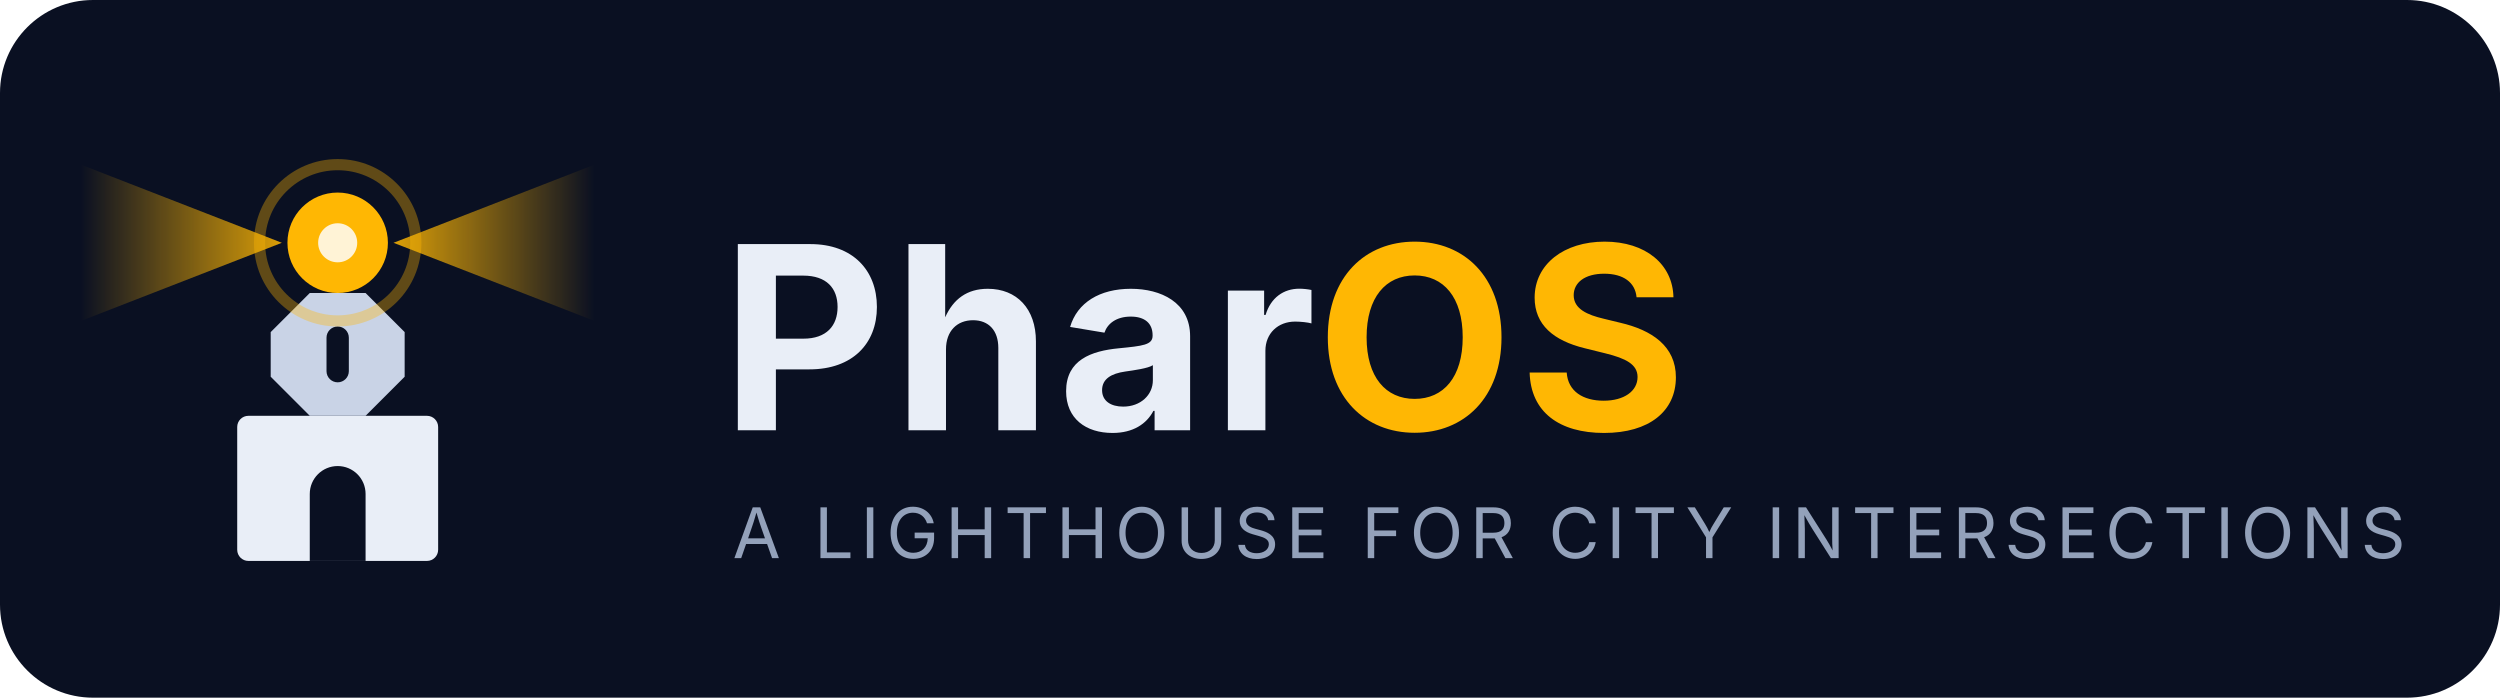
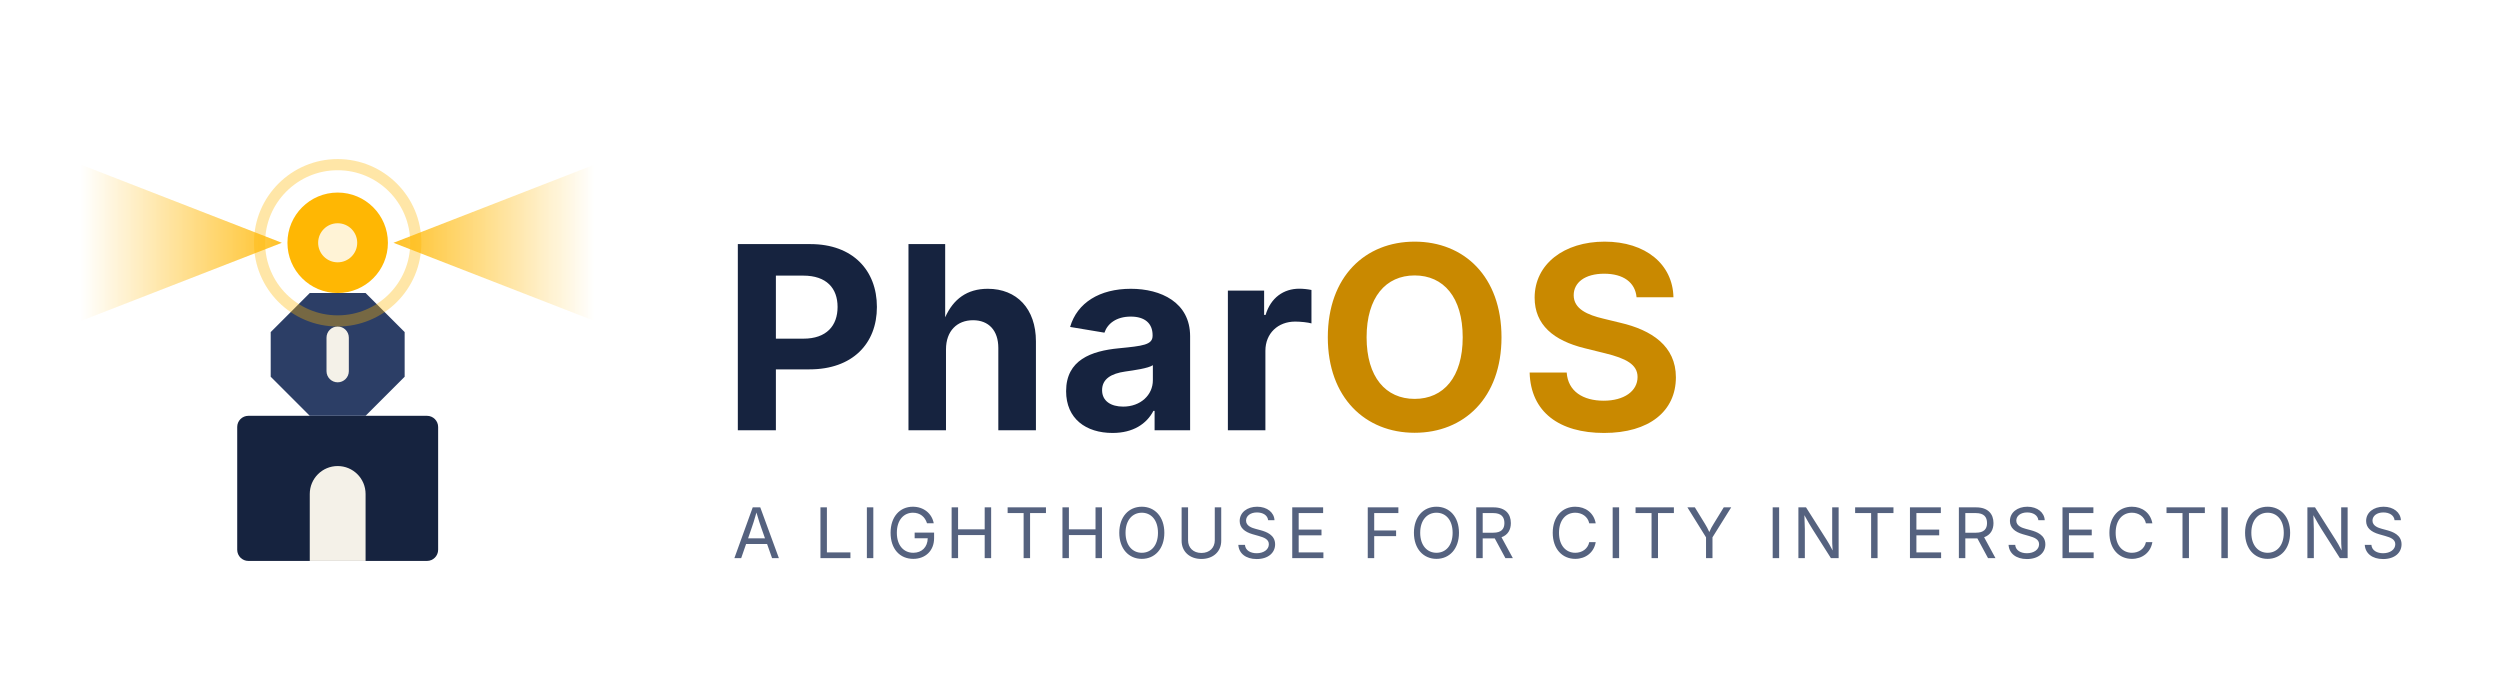
<svg xmlns="http://www.w3.org/2000/svg" viewBox="0 0 430 120" role="img" aria-label="PharOS">
-   <rect width="430" height="120" rx="16" fill="#0A1022" />
  <g transform="translate(12 12) scale(.96)">
    <defs>
      <linearGradient id="bl" x1="1" y1="0" x2="0" y2="0">
        <stop offset="0" stop-color="#FFB703" stop-opacity=".85" />
        <stop offset="1" stop-color="#FFB703" stop-opacity="0" />
      </linearGradient>
      <linearGradient id="br" x1="0" y1="0" x2="1" y2="0">
        <stop offset="0" stop-color="#FFB703" stop-opacity=".85" />
        <stop offset="1" stop-color="#FFB703" stop-opacity="0" />
      </linearGradient>
    </defs>
    <polygon points="38,31 2,17 2,45" fill="url(#bl)" />
    <polygon points="58,31 94,17 94,45" fill="url(#br)" />
-     <rect x="30" y="62" width="36" height="26" rx="2" fill="#E9EEF7" />
-     <path d="M43 88V76a5 5 0 0 1 10 0v12z" fill="#0A1022" />
-     <polygon points="43,40 53,40 60,47 60,55 53,62 43,62 36,55 36,47" fill="#C9D3E6" />
-     <rect x="46" y="46" width="4" height="10" rx="2" fill="#0A1022" />
+     <rect x="30" y="62" width="36" height="26" rx="2" fill="#16233F" />
+     <path d="M43 88V76a5 5 0 0 1 10 0v12z" fill="#F4F1E8" />
+     <polygon points="43,40 53,40 60,47 60,55 53,62 43,62 36,55 36,47" fill="#2C3E66" />
+     <rect x="46" y="46" width="4" height="10" rx="2" fill="#F4F1E8" />
    <circle cx="48" cy="31" r="14" fill="none" stroke="#FFB703" stroke-opacity=".35" stroke-width="2" />
    <circle cx="48" cy="31" r="9" fill="#FFB703" />
    <circle cx="48" cy="31" r="3.5" fill="#FFF3D6" />
  </g>
-   <text x="124" y="74" font-family="Inter,'Helvetica Neue',Arial,sans-serif" font-size="44" font-weight="700" fill="#E9EEF7" letter-spacing="1">Phar<tspan fill="#FFB703">OS</tspan>
+   <text x="124" y="74" font-family="Inter,'Helvetica Neue',Arial,sans-serif" font-size="44" font-weight="700" fill="#16233F" letter-spacing="1">Phar<tspan fill="#C98900">OS</tspan>
  </text>
-   <text x="126" y="96" font-family="Inter,'Helvetica Neue',Arial,sans-serif" font-size="12" fill="#93A1BA" letter-spacing="1.2">A LIGHTHOUSE FOR CITY INTERSECTIONS</text>
+   <text x="126" y="96" font-family="Inter,'Helvetica Neue',Arial,sans-serif" font-size="12" fill="#55627F" letter-spacing="1.2">A LIGHTHOUSE FOR CITY INTERSECTIONS</text>
</svg>
